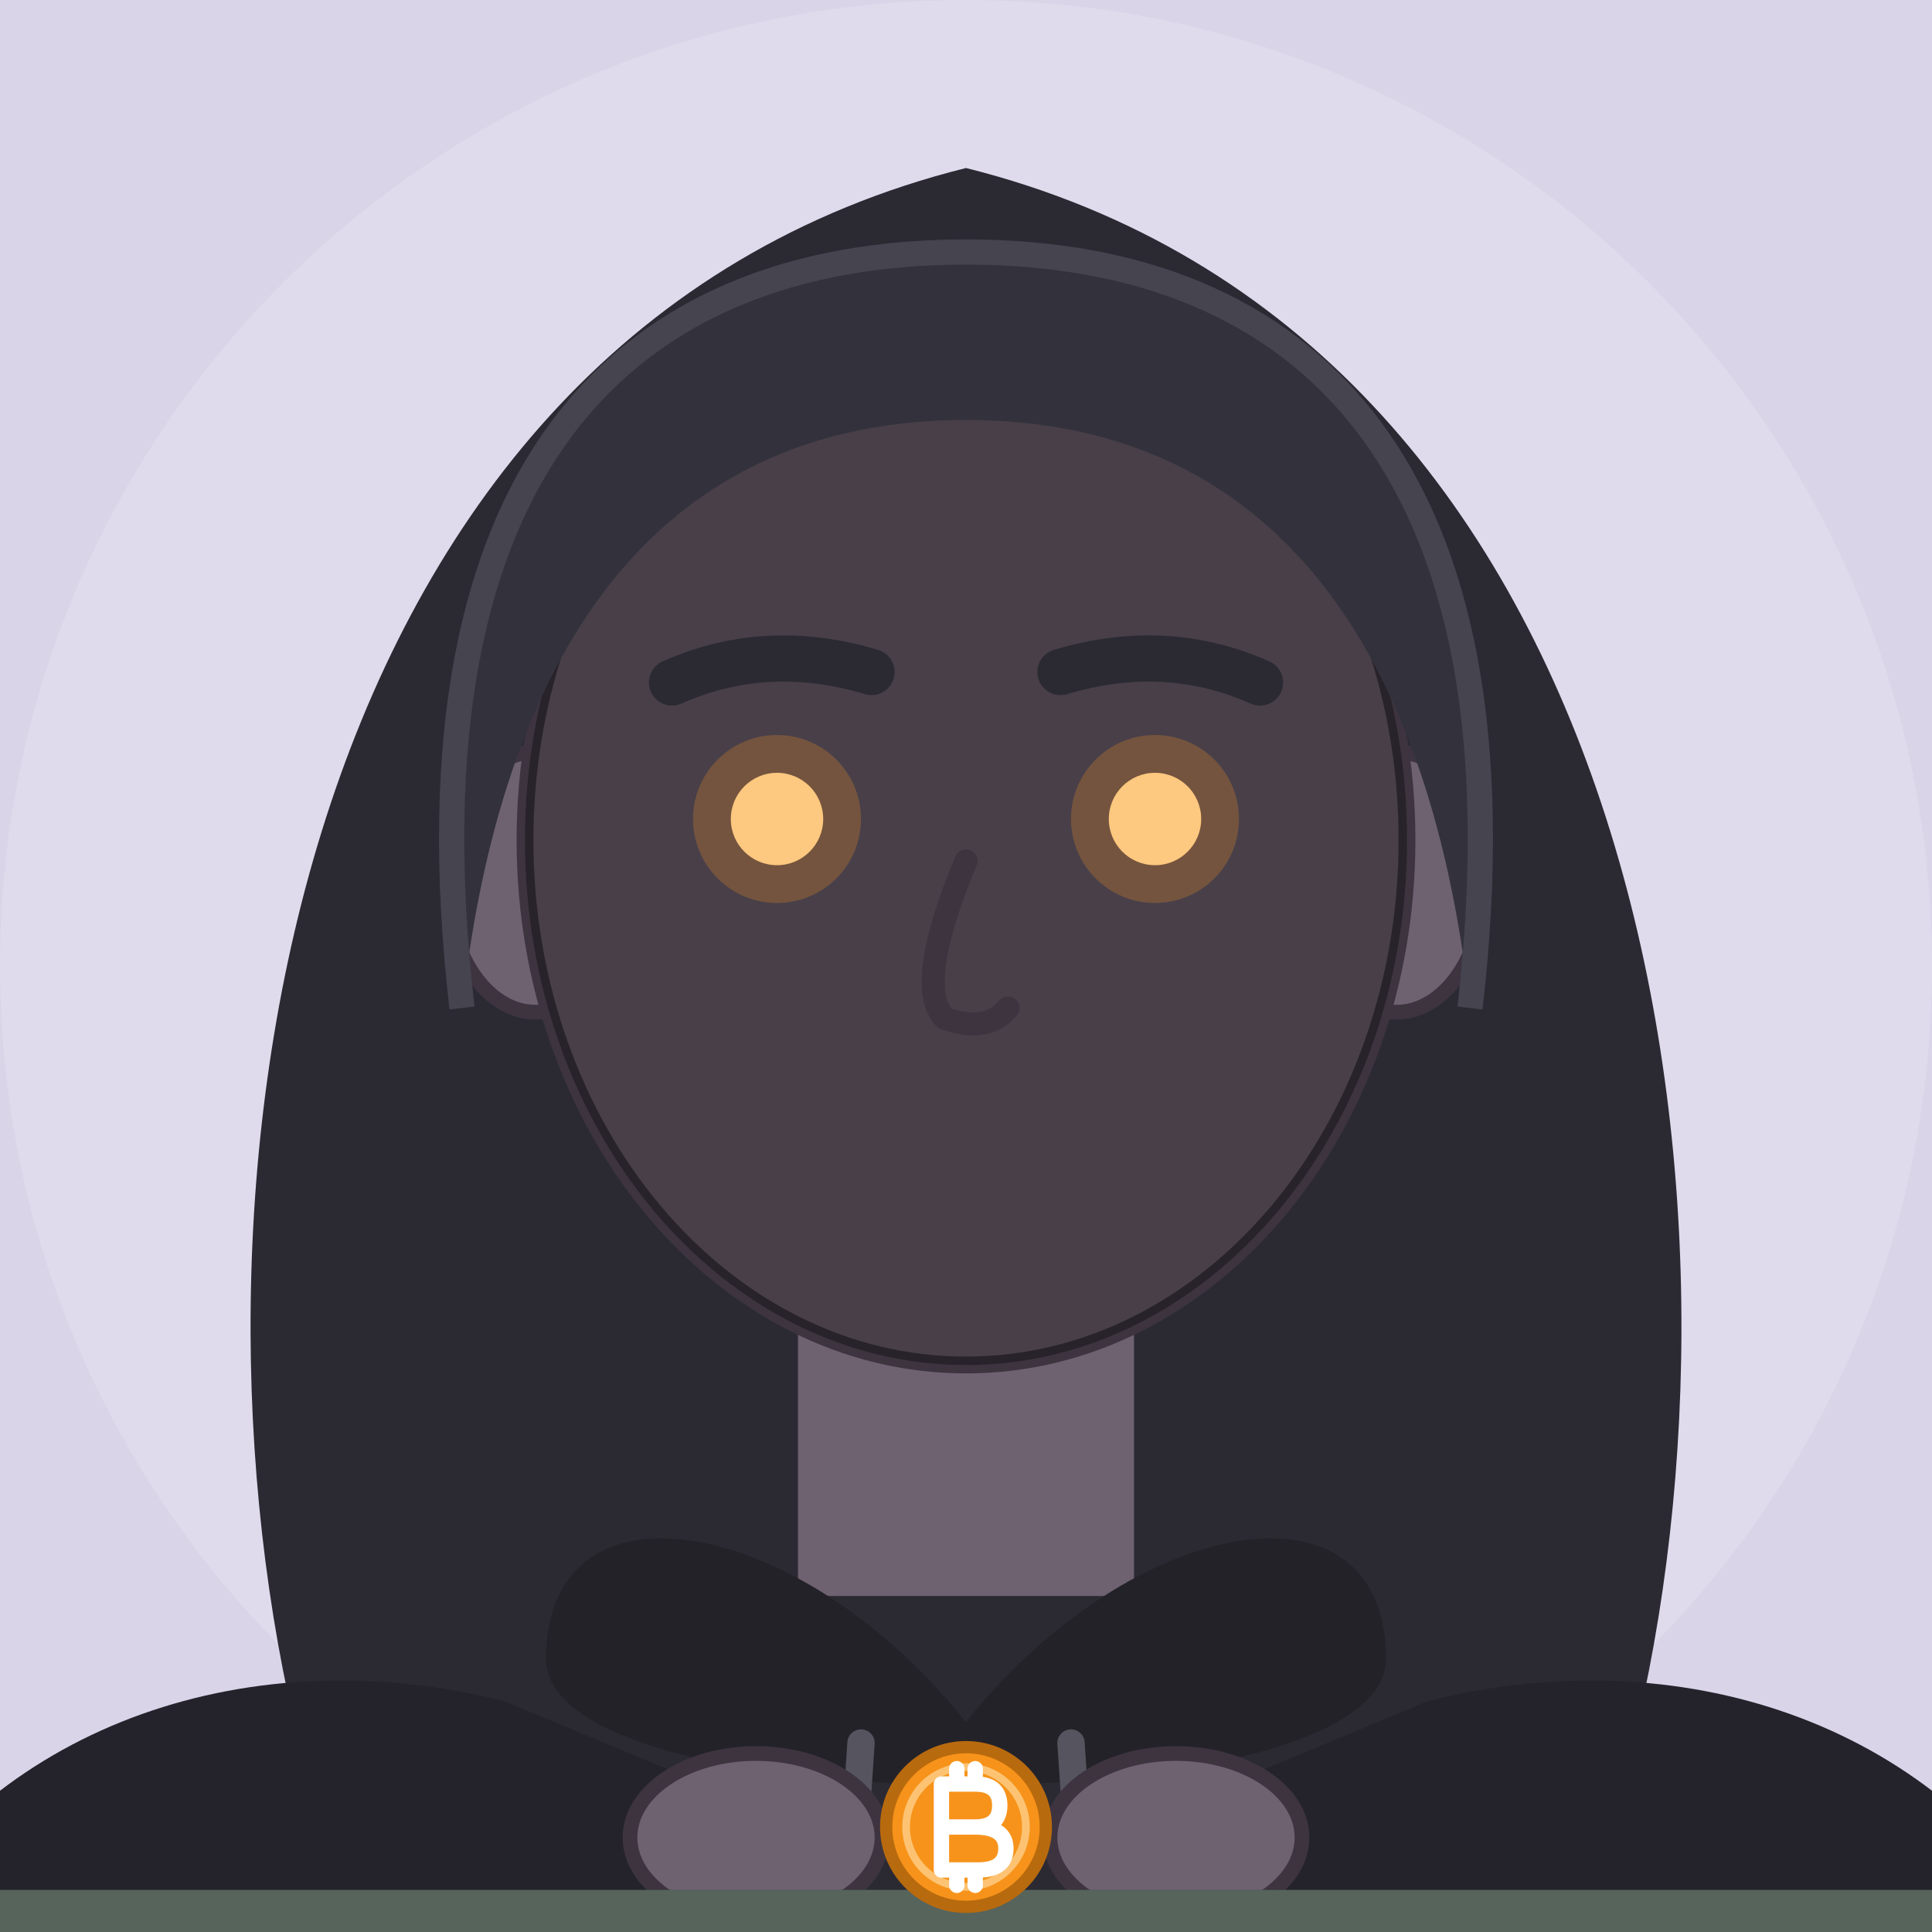
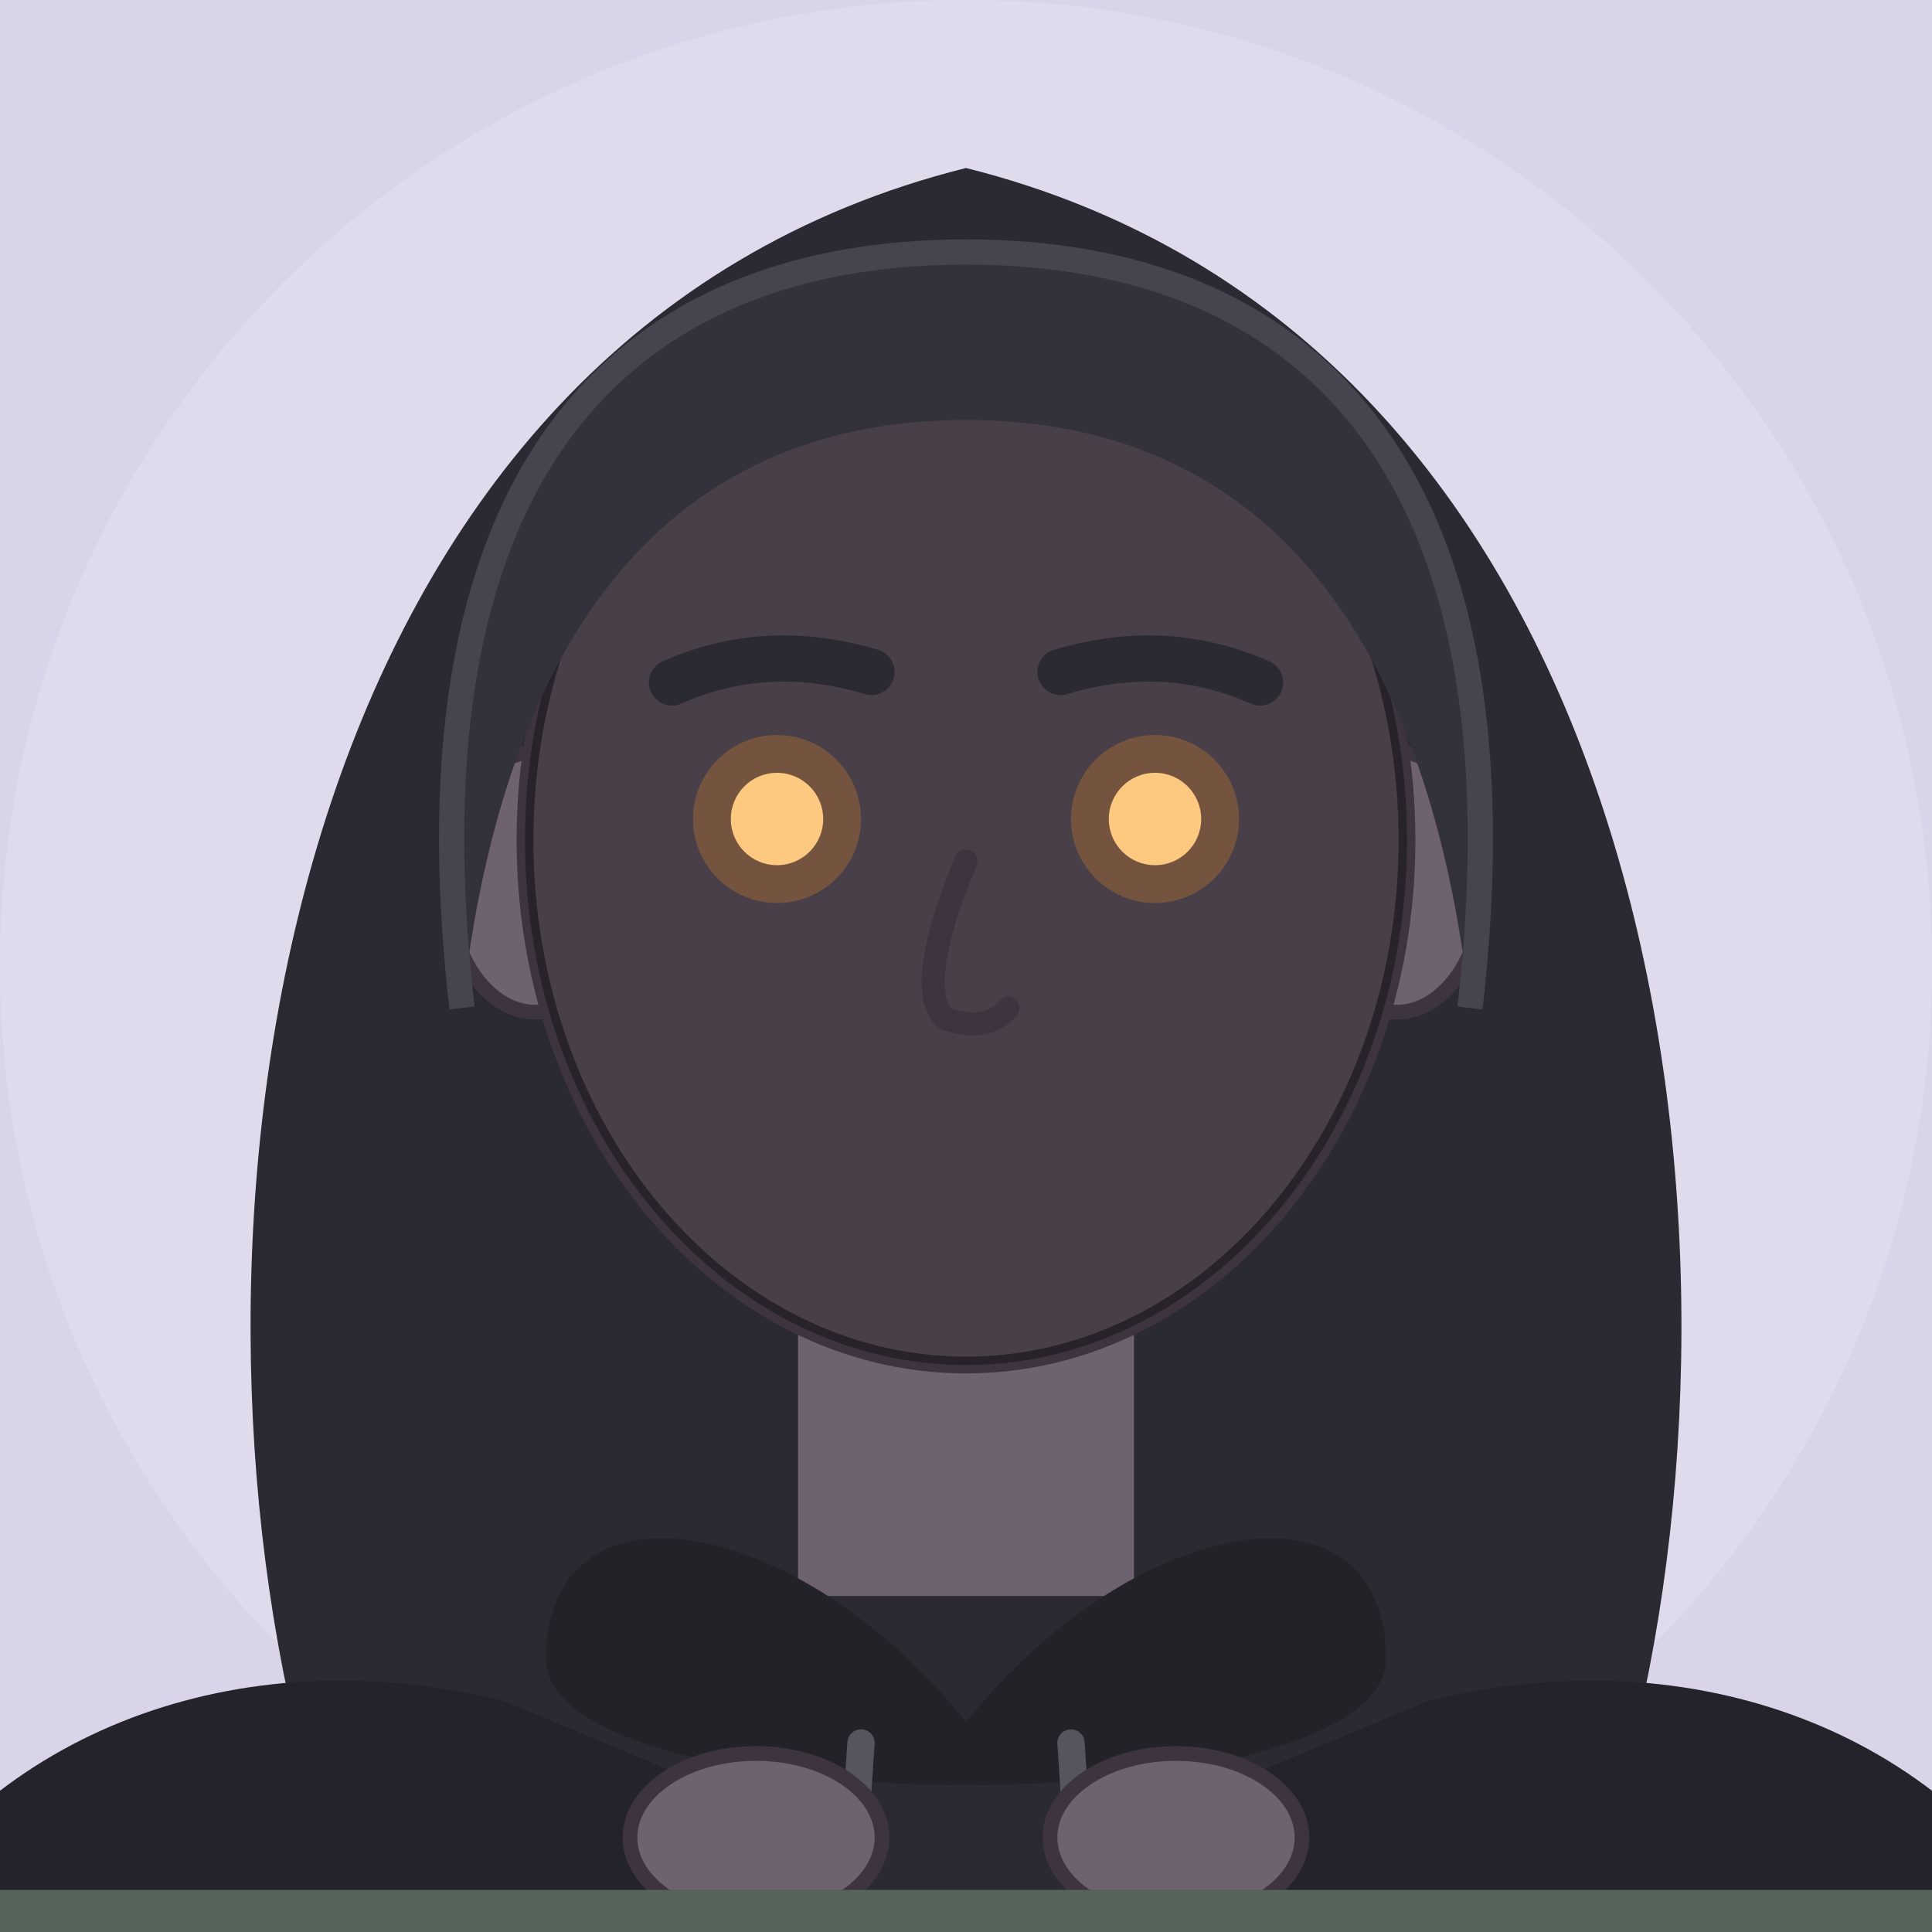
<svg xmlns="http://www.w3.org/2000/svg" viewBox="14 14 92 92" role="img" aria-label="Avatar">
  <rect width="120" height="120" rx="14" fill="#d9d4e8" />
  <circle cx="60" cy="60" r="46" fill="#ffffff" opacity=".16" />
  <path d="M28,96 C22,70 28,30 60,22 C92,30 98,70 92,96Z" fill="#2b2a33" />
  <path d="M52,68 L52,92 Q60,97 68,92 L68,68Z" fill="#6e6170" />
  <path d="M52,74 Q60,80 68,74 L68,70 L52,70Z" fill="#3d3440" opacity=".18" />
  <path d="M6,120 C8,101 28,92 48,90 L72,90 C92,92 112,101 114,120Z" fill="#2b2a33" />
  <path d="M40,93 C40,84 52,86 60,96 C68,86 80,84 80,93 C80,101 40,101 40,93Z" fill="#232229" />
  <path d="M55,97 L54,112 M65,97 L66,112" stroke="#56545f" stroke-width="1.3" stroke-linecap="round" />
  <ellipse cx="39.5" cy="56" rx="4.2" ry="6.2" fill="#6e6170" stroke="#3d3440" stroke-width=".7" />
  <ellipse cx="80.5" cy="56" rx="4.2" ry="6.2" fill="#6e6170" stroke="#3d3440" stroke-width=".7" />
  <ellipse cx="60" cy="54" rx="21" ry="25" fill="#6e6170" stroke="#3d3440" stroke-width=".8" />
  <ellipse cx="60" cy="54" rx="21" ry="25" fill="#000" opacity=".35" />
  <path d="M60,55 Q57.5,61 59,62.5 Q61,63.2 62,62" fill="none" stroke="#3d3440" stroke-width="1.1" stroke-linecap="round" />
  <circle cx="51" cy="53" r="2.2" fill="#ffd9a0" />
  <circle cx="69" cy="53" r="2.2" fill="#ffd9a0" />
  <circle cx="51" cy="53" r="4" fill="#f7931a" opacity=".25" />
  <circle cx="69" cy="53" r="4" fill="#f7931a" opacity=".25" />
  <path d="M46,46.5 Q50.5,44.5 55.5,46" fill="none" stroke="#2b2a33" stroke-width="2.2" stroke-linecap="round" />
  <path d="M64.5,46 Q69.5,44.5 74,46.5" fill="none" stroke="#2b2a33" stroke-width="2.2" stroke-linecap="round" />
  <path d="M36,62 C33,36 44,26 60,26 C76,26 87,36 84,62 C82,44 74,34 60,34 C46,34 38,44 36,62Z" fill="#33323c" />
  <path d="M36,62 C33,36 44,26 60,26 C76,26 87,36 84,62" fill="none" stroke="#45444f" stroke-width="1.2" />
  <path d="M8,106 C14,96 26,92 38,95 L50,100 L47,106Z" fill="#24232b" />
  <path d="M112,106 C106,96 94,92 82,95 L70,100 L73,106Z" fill="#24232b" />
  <ellipse cx="50" cy="101.5" rx="6" ry="4" fill="#6e6170" stroke="#3d3440" stroke-width=".7" />
  <ellipse cx="70" cy="101.5" rx="6" ry="4" fill="#6e6170" stroke="#3d3440" stroke-width=".7" />
  <rect x="0" y="104" width="120" height="16" fill="#3e4a44" />
  <rect x="0" y="104" width="120" height="2.5" fill="#56645c" />
-   <g transform="translate(60,101) scale(0.731)">
-     <circle r="5.2" fill="#f7931a" stroke="#b86a0e" stroke-width=".8" />
-     <circle r="3.9" fill="none" stroke="#ffd08a" stroke-width=".5" opacity=".8" />
-     <path d="M-1.6,-2.8 L-1.6,2.8 M-1.6,-2.8 L0.6,-2.8 Q2.2,-2.8 2.2,-1.4 Q2.2,0 0.6,0 L-1.6,0 M0.6,0 Q2.6,0 2.6,1.4 Q2.6,2.8 0.8,2.8 L-1.6,2.8 M-0.6,-3.8 L-0.6,-2.8 M0.6,-3.8 L0.6,-2.8 M-0.6,2.8 L-0.6,3.8 M0.6,2.8 L0.6,3.8" fill="none" stroke="#ffffff" stroke-width="1" stroke-linecap="round" stroke-linejoin="round" />
-   </g>
</svg>
